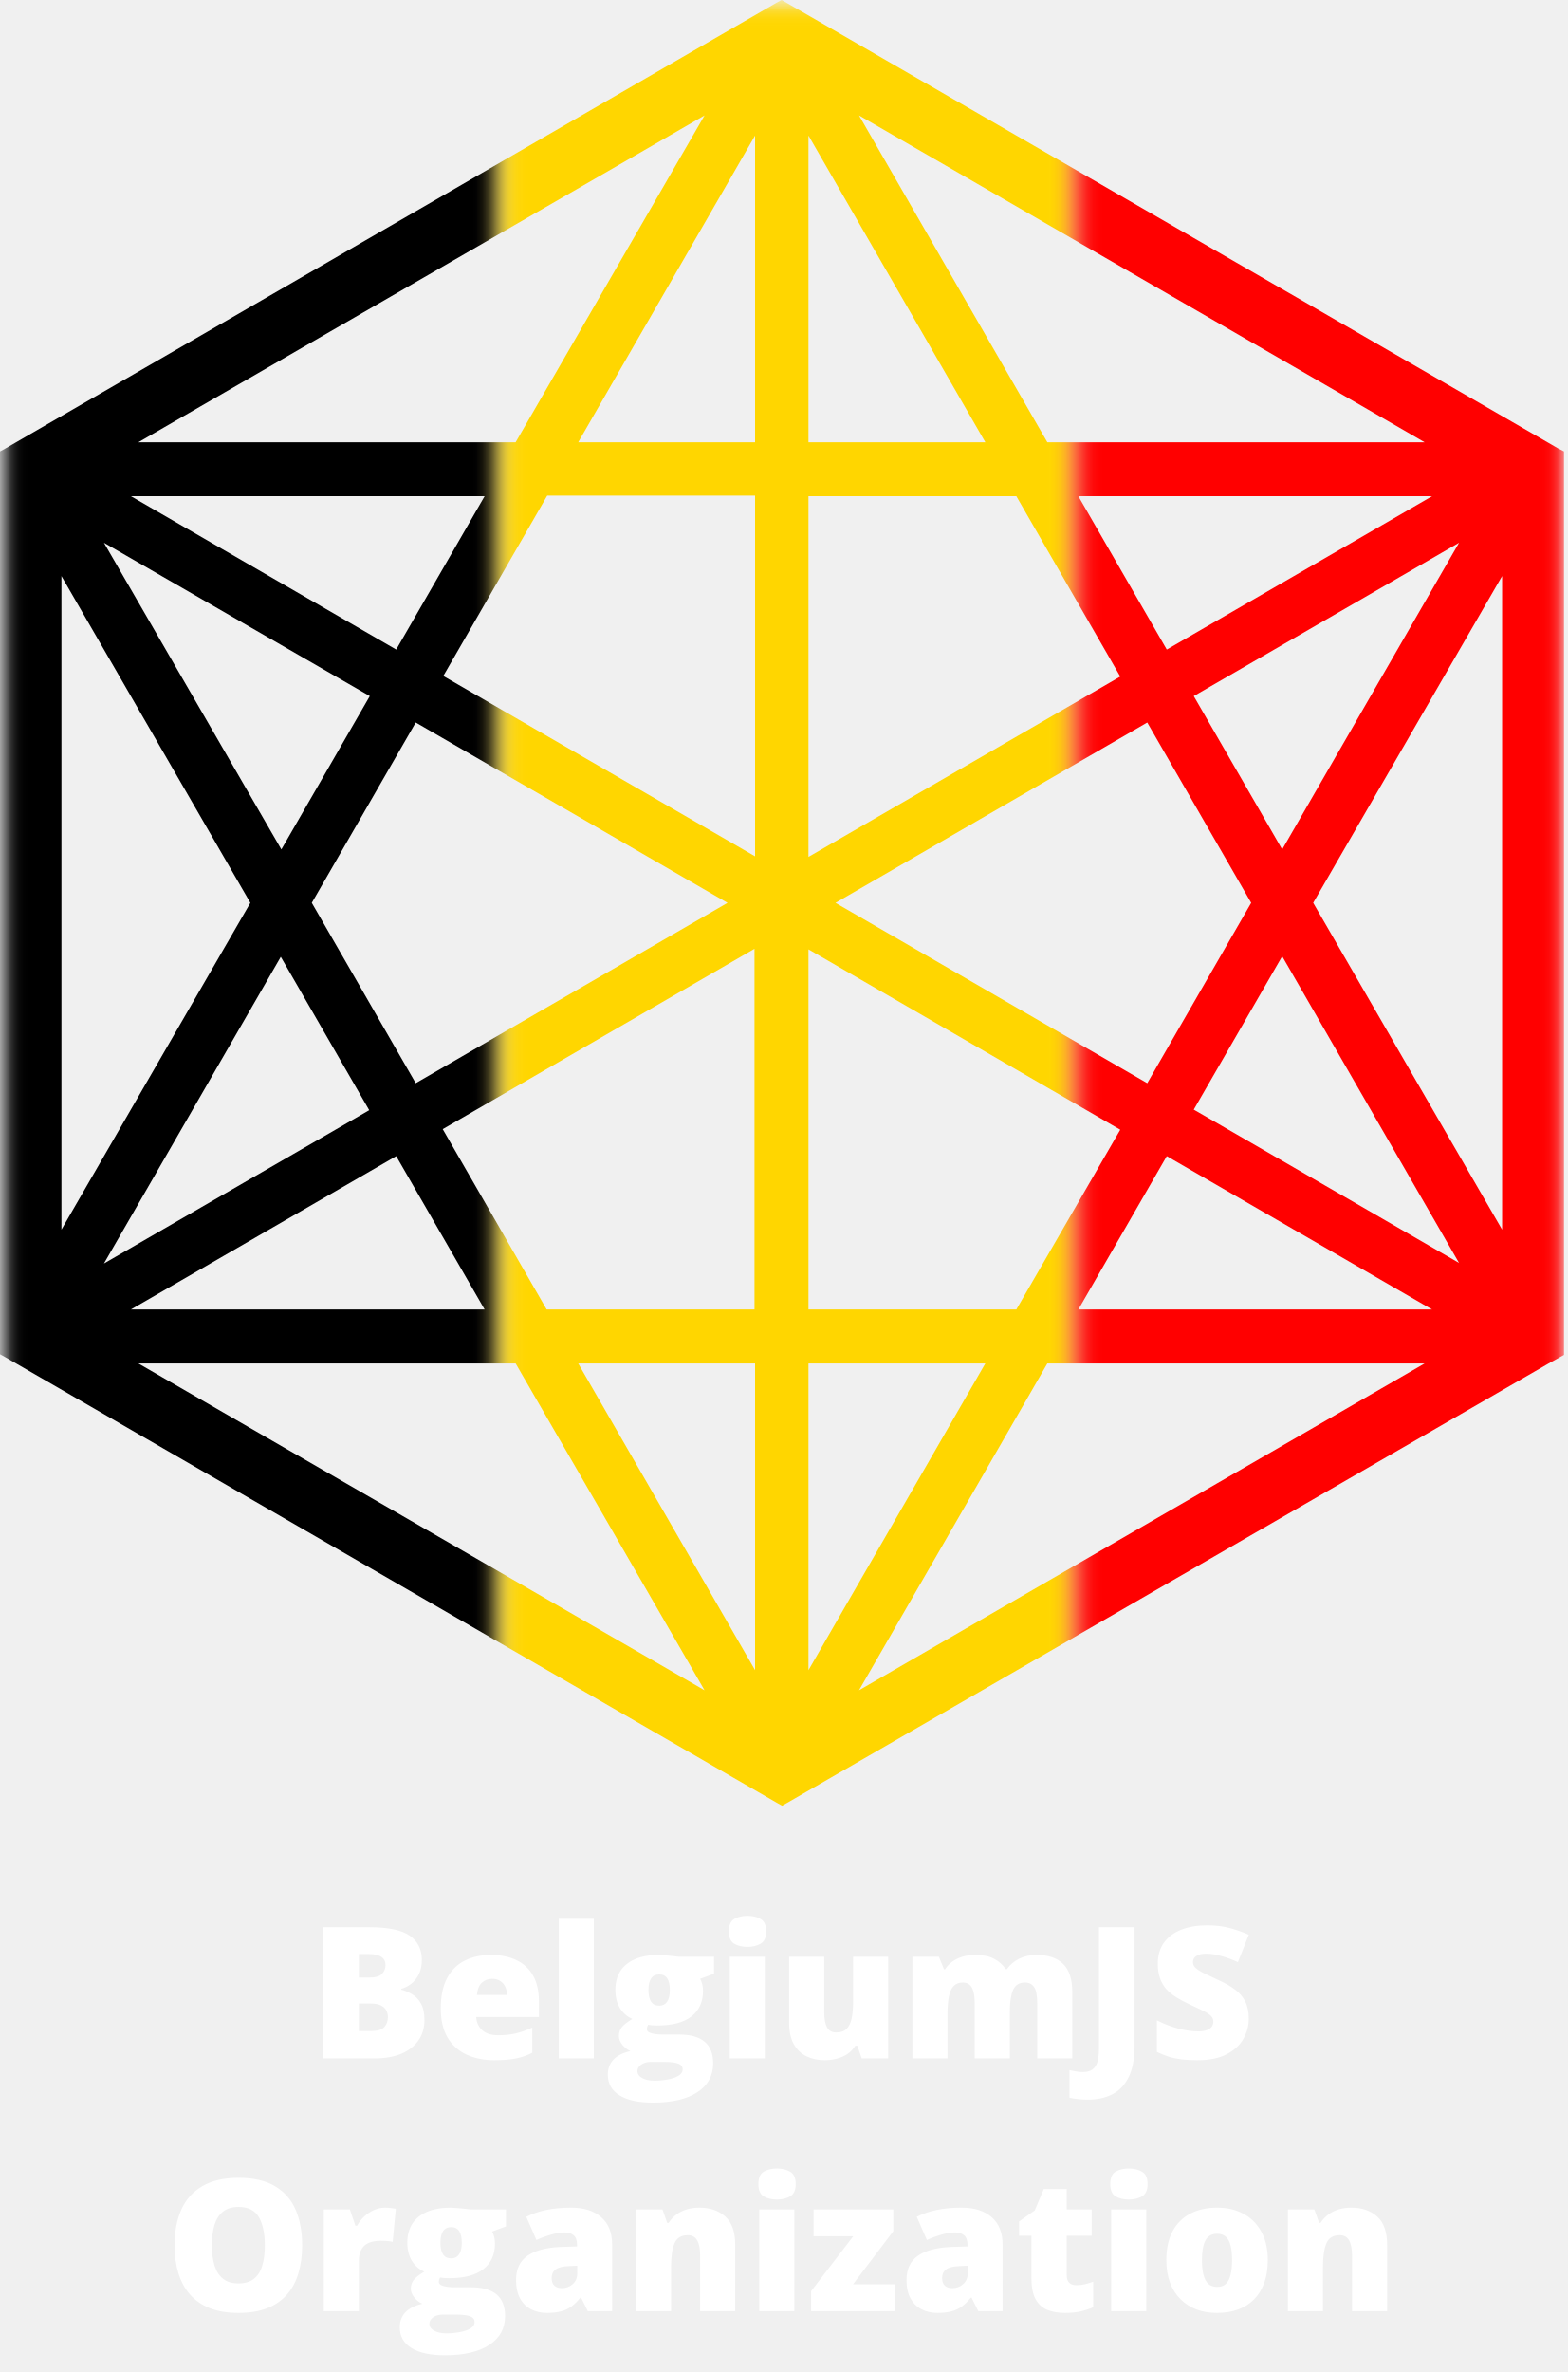
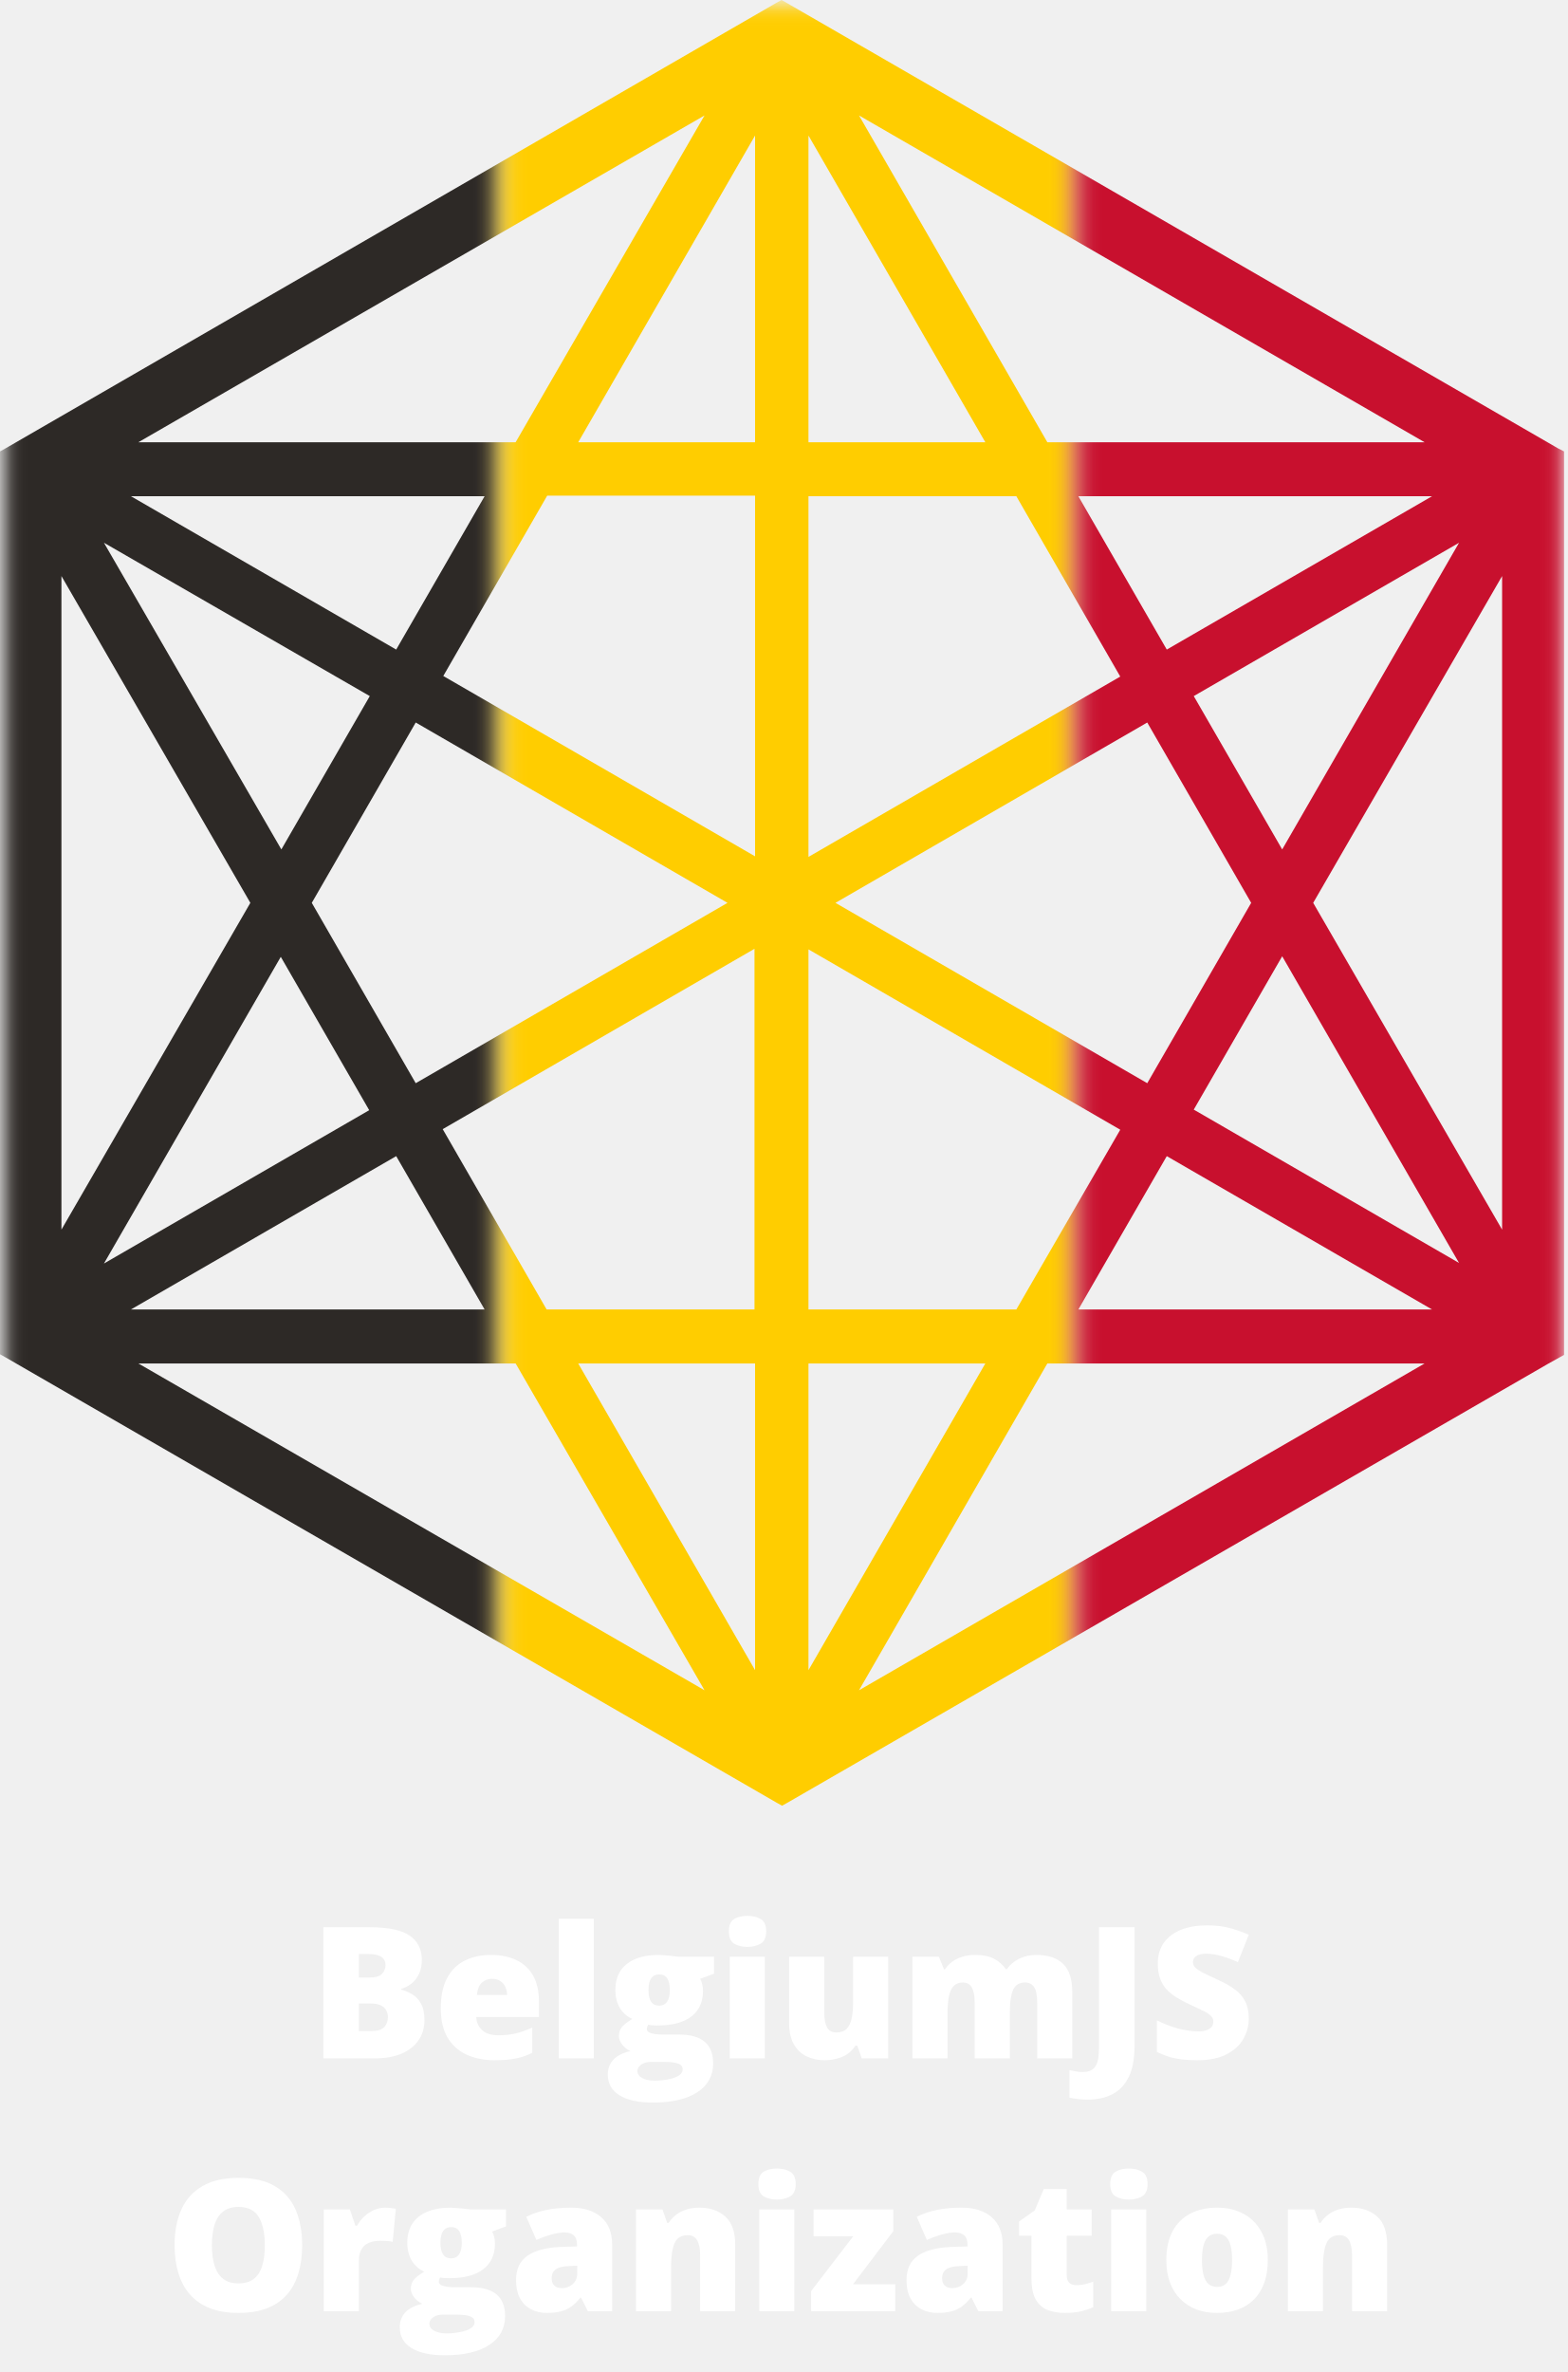
<svg xmlns="http://www.w3.org/2000/svg" width="273" height="413" viewBox="0 0 273 413" fill="none">
-   <g clip-path="url(#clip0_4_34)">
-     <mask id="mask0_4_34" style="mask-type:alpha" maskUnits="userSpaceOnUse" x="0" y="0" width="273" height="315">
+   <mask id="mask0_23_41" style="mask-type:luminance" maskUnits="userSpaceOnUse" x="0" y="0" width="273" height="413">
+     <path d="M272.4 0H0V412.4H272.4V0Z" fill="white" />
+   </mask>
+   <g mask="url(#mask0_23_41)">
+     <mask id="mask1_23_41" style="mask-type:alpha" maskUnits="userSpaceOnUse" x="0" y="0" width="273" height="315">
      <path d="M271.4 78.1L137 0.5L136.1 0L135.2 0.5L1.6 77.7L0.9 78.1L0 78.6V235.8L0.9 236.3L135.3 313.9L136.2 314.4L137.1 313.9L269.7 237.4L271.5 236.4L272.4 235.9V78.6L271.4 78.1ZM122.7 20.1L89.8 77H24.1L122.7 20.1ZM84.4 86.4L69 113.1L22.8 86.4H84.4ZM72.4 125.8L126.7 157.2L72.4 188.6L54.3 157.2L72.4 125.8ZM64.4 121.2L49 147.9L18.1 94.5L64.4 121.2ZM10.7 100.3L43.6 157.2L10.7 214.1V100.3ZM48.9 166.6L64.3 193.3L18.1 220L48.9 166.6ZM69 201.3L84.4 228H22.8L69 201.3ZM24.1 237.4H89.8L122.7 294.3L24.1 237.4ZM131.5 290.8L100.7 237.4H131.5V290.8ZM131.5 228H95.2L77.1 196.6L131.4 165.2V228H131.5ZM131.5 149.1L77.2 117.7L95.3 86.3H131.5V149.1ZM131.5 77H100.7L131.5 23.6V77ZM207.9 121.2L254.1 94.5L223.3 147.9L207.9 121.2ZM217.9 157.2L199.8 188.6L145.5 157.2L199.8 125.8L217.9 157.2ZM203.2 113.1L187.8 86.4H249.4L203.2 113.1ZM248.1 77H182.4L149.6 20.1L248.1 77ZM140.8 23.6L171.6 77H140.8V23.6ZM140.8 86.4H177L195.1 117.8L140.8 149.2V86.4ZM140.8 165.3L195.1 196.7L177 228H140.8V165.3ZM140.8 237.4H171.6L140.8 290.8V237.4ZM149.6 294.3L182.4 237.4H248.1L149.6 294.3ZM187.8 228L203.2 201.3L249.4 228H187.8ZM207.9 193.2L223.3 166.5L254.1 219.9L207.9 193.2ZM261.6 214.1L228.7 157.2L261.6 100.3V214.1Z" fill="black" />
    </mask>
-     <g mask="url(#mask0_4_34)">
-       <g filter="url(#filter0_f_4_34)">
-         <rect x="-3.6" y="2" width="90.8" height="314" fill="black" />
+     <g mask="url(#mask1_23_41)">
+       <g filter="url(#filter0_f_23_41)">
+         <path d="M87.2 2H-3.6V316H87.2V2Z" fill="#2D2926" />
      </g>
-       <g filter="url(#filter1_f_4_34)">
-         <rect x="87.2" width="100" height="318" fill="#FFD600" />
+       <g filter="url(#filter1_f_23_41)">
+         <path d="M187.2 0H87.2V318H187.2V0Z" fill="#FFCD00" />
      </g>
-       <g filter="url(#filter2_f_4_34)">
-         <rect x="187.2" y="2" width="90.8" height="314" fill="#FF0000" />
+       <g filter="url(#filter2_f_23_41)">
+         <path d="M278 2H187.2V316H278V2Z" fill="#C8102E" />
      </g>
    </g>
    <path d="M56.325 335.556H64.294C67.596 335.556 69.95 336.046 71.356 337.025C72.763 338.004 73.466 339.41 73.466 341.244C73.466 342.244 73.283 343.093 72.919 343.791C72.565 344.489 72.112 345.041 71.559 345.447C71.018 345.853 70.46 346.129 69.888 346.275V346.431C70.513 346.588 71.132 346.848 71.747 347.213C72.372 347.567 72.888 348.103 73.294 348.822C73.71 349.53 73.919 350.494 73.919 351.713C73.919 353.098 73.565 354.291 72.856 355.291C72.158 356.291 71.158 357.061 69.856 357.603C68.554 358.134 67.007 358.4 65.216 358.4H56.325V335.556ZM62.497 344.322H64.356C65.377 344.322 66.096 344.114 66.513 343.697C66.929 343.27 67.138 342.754 67.138 342.15C67.138 341.525 66.898 341.051 66.419 340.728C65.95 340.395 65.221 340.228 64.231 340.228H62.497V344.322ZM62.497 348.838V353.634H64.669C65.742 353.634 66.492 353.405 66.919 352.947C67.346 352.478 67.559 351.895 67.559 351.197C67.559 350.791 67.466 350.41 67.278 350.056C67.101 349.692 66.794 349.4 66.356 349.181C65.919 348.952 65.315 348.838 64.544 348.838H62.497ZM85.497 340.384C87.216 340.384 88.7 340.686 89.95 341.291C91.2 341.884 92.163 342.78 92.841 343.978C93.518 345.176 93.856 346.676 93.856 348.478V351.197H82.934C82.987 352.124 83.33 352.884 83.966 353.478C84.612 354.072 85.559 354.369 86.809 354.369C87.913 354.369 88.924 354.259 89.841 354.041C90.768 353.822 91.721 353.483 92.7 353.025V357.416C91.846 357.864 90.913 358.192 89.903 358.4C88.893 358.608 87.617 358.713 86.075 358.713C84.294 358.713 82.7 358.395 81.294 357.759C79.888 357.124 78.778 356.14 77.966 354.806C77.163 353.473 76.763 351.759 76.763 349.666C76.763 347.541 77.127 345.796 77.856 344.431C78.585 343.056 79.606 342.041 80.919 341.384C82.231 340.718 83.757 340.384 85.497 340.384ZM85.716 344.541C84.997 344.541 84.393 344.77 83.903 345.228C83.424 345.676 83.143 346.384 83.059 347.353H88.309C88.299 346.832 88.195 346.358 87.997 345.931C87.799 345.504 87.507 345.166 87.122 344.916C86.747 344.666 86.278 344.541 85.716 344.541ZM103.419 358.4H97.309V334.088H103.419V358.4ZM113.7 366.088C111.19 366.088 109.252 365.666 107.887 364.822C106.533 363.989 105.856 362.785 105.856 361.213C105.856 360.16 106.184 359.291 106.841 358.603C107.497 357.916 108.481 357.421 109.794 357.119C109.252 356.89 108.778 356.52 108.372 356.009C107.976 355.499 107.778 354.994 107.778 354.494C107.778 353.942 107.929 353.457 108.231 353.041C108.533 352.614 109.164 352.108 110.122 351.525C109.205 351.119 108.481 350.483 107.95 349.619C107.429 348.754 107.169 347.702 107.169 346.463C107.169 345.181 107.46 344.088 108.044 343.181C108.637 342.275 109.497 341.582 110.622 341.103C111.757 340.624 113.137 340.384 114.762 340.384C114.981 340.384 115.315 340.405 115.762 340.447C116.21 340.478 116.664 340.52 117.122 340.572C117.58 340.614 117.934 340.655 118.184 340.697H124.356V343.65L121.934 344.541C122.101 344.843 122.226 345.171 122.309 345.525C122.393 345.879 122.434 346.254 122.434 346.65C122.434 348.556 121.762 350.035 120.419 351.088C119.085 352.14 117.091 352.666 114.434 352.666C113.778 352.666 113.257 352.624 112.872 352.541C112.799 352.676 112.742 352.811 112.7 352.947C112.669 353.072 112.653 353.192 112.653 353.306C112.653 353.546 112.794 353.739 113.075 353.884C113.367 354.02 113.716 354.114 114.122 354.166C114.539 354.218 114.934 354.244 115.309 354.244H118.247C120.236 354.244 121.726 354.66 122.716 355.494C123.705 356.327 124.2 357.582 124.2 359.259C124.2 361.416 123.278 363.093 121.434 364.291C119.601 365.489 117.023 366.088 113.7 366.088ZM113.997 362.275C114.736 362.275 115.481 362.207 116.231 362.072C116.981 361.947 117.611 361.739 118.122 361.447C118.632 361.155 118.887 360.77 118.887 360.291C118.887 359.926 118.736 359.65 118.434 359.463C118.132 359.285 117.742 359.166 117.262 359.103C116.783 359.041 116.278 359.009 115.747 359.009H113.372C112.934 359.009 112.533 359.077 112.169 359.213C111.815 359.358 111.533 359.551 111.325 359.791C111.117 360.03 111.012 360.301 111.012 360.603C111.012 361.103 111.283 361.504 111.825 361.806C112.367 362.119 113.091 362.275 113.997 362.275ZM114.825 349.213C115.408 349.213 115.856 348.989 116.169 348.541C116.492 348.093 116.653 347.421 116.653 346.525C116.653 345.608 116.502 344.921 116.2 344.463C115.898 344.004 115.44 343.775 114.825 343.775C114.19 343.775 113.716 344.004 113.403 344.463C113.091 344.91 112.934 345.588 112.934 346.494C112.934 347.4 113.091 348.082 113.403 348.541C113.716 348.989 114.19 349.213 114.825 349.213ZM133.2 340.697V358.4H127.091V340.697H133.2ZM130.169 333.572C131.044 333.572 131.804 333.754 132.45 334.119C133.106 334.483 133.434 335.207 133.434 336.291C133.434 337.343 133.106 338.056 132.45 338.431C131.804 338.796 131.044 338.978 130.169 338.978C129.273 338.978 128.507 338.796 127.872 338.431C127.247 338.056 126.934 337.343 126.934 336.291C126.934 335.207 127.247 334.483 127.872 334.119C128.507 333.754 129.273 333.572 130.169 333.572ZM154.684 340.697V358.4H150.075L149.309 356.197H148.95C148.585 356.791 148.122 357.275 147.559 357.65C147.007 358.015 146.393 358.28 145.716 358.447C145.039 358.624 144.335 358.713 143.606 358.713C142.45 358.713 141.403 358.489 140.466 358.041C139.539 357.593 138.799 356.89 138.247 355.931C137.705 354.973 137.434 353.739 137.434 352.228V340.697H143.544V350.369C143.544 351.515 143.705 352.39 144.028 352.994C144.361 353.588 144.903 353.884 145.653 353.884C146.424 353.884 147.018 353.676 147.434 353.259C147.861 352.843 148.158 352.228 148.325 351.416C148.492 350.603 148.575 349.614 148.575 348.447V340.697H154.684ZM180.512 340.384C182.533 340.384 184.075 340.9 185.137 341.931C186.21 342.963 186.747 344.614 186.747 346.884V358.4H180.637V348.775C180.637 347.431 180.455 346.499 180.091 345.978C179.736 345.447 179.205 345.181 178.497 345.181C177.507 345.181 176.82 345.614 176.434 346.478C176.059 347.343 175.872 348.567 175.872 350.15V358.4H169.747V348.775C169.747 347.921 169.669 347.233 169.512 346.713C169.367 346.181 169.143 345.796 168.841 345.556C168.539 345.306 168.158 345.181 167.7 345.181C167.002 345.181 166.455 345.395 166.059 345.822C165.674 346.239 165.403 346.853 165.247 347.666C165.091 348.478 165.012 349.473 165.012 350.65V358.4H158.903V340.697H163.512L164.403 342.884H164.575C164.887 342.405 165.289 341.978 165.778 341.603C166.278 341.228 166.867 340.931 167.544 340.713C168.231 340.494 169.012 340.384 169.887 340.384C171.19 340.384 172.262 340.603 173.106 341.041C173.95 341.478 174.637 342.082 175.169 342.853H175.356C175.919 342.061 176.643 341.452 177.528 341.025C178.414 340.598 179.408 340.384 180.512 340.384ZM189.466 365.572C188.768 365.572 188.158 365.535 187.637 365.463C187.106 365.4 186.648 365.327 186.262 365.244V360.447C186.596 360.509 186.95 360.577 187.325 360.65C187.7 360.733 188.106 360.775 188.544 360.775C189.283 360.775 189.856 360.624 190.262 360.322C190.679 360.02 190.971 359.567 191.137 358.963C191.304 358.358 191.387 357.603 191.387 356.697V335.556H197.591V356.166C197.591 358.457 197.247 360.291 196.559 361.666C195.872 363.041 194.919 364.035 193.7 364.65C192.481 365.265 191.07 365.572 189.466 365.572ZM217.481 351.463C217.481 352.702 217.169 353.879 216.544 354.994C215.919 356.098 214.945 356.994 213.622 357.681C212.309 358.369 210.611 358.713 208.528 358.713C207.486 358.713 206.57 358.666 205.778 358.572C204.997 358.478 204.268 358.327 203.591 358.119C202.914 357.9 202.21 357.619 201.481 357.275V351.775C202.721 352.4 203.971 352.879 205.231 353.213C206.492 353.535 207.632 353.697 208.653 353.697C209.268 353.697 209.768 353.624 210.153 353.478C210.549 353.332 210.841 353.134 211.028 352.884C211.216 352.624 211.309 352.327 211.309 351.994C211.309 351.598 211.169 351.265 210.887 350.994C210.617 350.713 210.179 350.421 209.575 350.119C208.971 349.817 208.174 349.442 207.184 348.994C206.341 348.598 205.575 348.192 204.887 347.775C204.21 347.358 203.627 346.884 203.137 346.353C202.658 345.811 202.289 345.181 202.028 344.463C201.768 343.744 201.637 342.895 201.637 341.916C201.637 340.447 201.997 339.218 202.716 338.228C203.445 337.228 204.455 336.478 205.747 335.978C207.049 335.478 208.549 335.228 210.247 335.228C211.736 335.228 213.075 335.395 214.262 335.728C215.46 336.061 216.533 336.442 217.481 336.869L215.591 341.634C214.611 341.186 213.648 340.832 212.7 340.572C211.752 340.301 210.872 340.166 210.059 340.166C209.528 340.166 209.091 340.233 208.747 340.369C208.414 340.494 208.164 340.666 207.997 340.884C207.841 341.103 207.762 341.353 207.762 341.634C207.762 341.989 207.898 342.306 208.169 342.588C208.45 342.869 208.914 343.176 209.559 343.509C210.216 343.832 211.106 344.254 212.231 344.775C213.346 345.275 214.294 345.817 215.075 346.4C215.856 346.973 216.45 347.666 216.856 348.478C217.273 349.28 217.481 350.275 217.481 351.463ZM52.622 390.947C52.622 392.707 52.408 394.311 51.981 395.759C51.565 397.197 50.908 398.436 50.013 399.478C49.117 400.52 47.966 401.322 46.559 401.884C45.153 402.436 43.471 402.713 41.513 402.713C39.596 402.713 37.934 402.436 36.528 401.884C35.132 401.322 33.981 400.525 33.075 399.494C32.169 398.452 31.497 397.207 31.059 395.759C30.622 394.311 30.403 392.697 30.403 390.916C30.403 388.541 30.794 386.478 31.575 384.728C32.367 382.968 33.585 381.608 35.231 380.65C36.877 379.681 38.981 379.197 41.544 379.197C44.148 379.197 46.263 379.681 47.888 380.65C49.523 381.619 50.721 382.983 51.481 384.744C52.242 386.504 52.622 388.572 52.622 390.947ZM36.903 390.947C36.903 392.322 37.059 393.504 37.372 394.494C37.684 395.483 38.179 396.244 38.856 396.775C39.533 397.306 40.419 397.572 41.513 397.572C42.648 397.572 43.549 397.306 44.216 396.775C44.893 396.244 45.377 395.483 45.669 394.494C45.971 393.504 46.122 392.322 46.122 390.947C46.122 388.884 45.778 387.254 45.091 386.056C44.403 384.858 43.221 384.259 41.544 384.259C40.429 384.259 39.528 384.53 38.841 385.072C38.163 385.614 37.669 386.384 37.356 387.384C37.054 388.384 36.903 389.572 36.903 390.947ZM67.075 384.384C67.408 384.384 67.757 384.41 68.122 384.463C68.487 384.504 68.757 384.541 68.934 384.572L68.388 390.338C68.19 390.285 67.934 390.244 67.622 390.213C67.309 390.171 66.872 390.15 66.309 390.15C65.924 390.15 65.513 390.186 65.075 390.259C64.638 390.332 64.221 390.489 63.825 390.728C63.44 390.957 63.122 391.311 62.872 391.791C62.622 392.259 62.497 392.895 62.497 393.697V402.4H56.388V384.697H60.934L61.888 387.525H62.184C62.507 386.942 62.919 386.416 63.419 385.947C63.929 385.468 64.497 385.088 65.122 384.806C65.757 384.525 66.408 384.384 67.075 384.384ZM77.466 410.088C74.955 410.088 73.018 409.666 71.653 408.822C70.299 407.989 69.622 406.785 69.622 405.213C69.622 404.16 69.95 403.291 70.606 402.603C71.263 401.916 72.247 401.421 73.559 401.119C73.018 400.89 72.544 400.52 72.138 400.009C71.742 399.499 71.544 398.994 71.544 398.494C71.544 397.942 71.695 397.457 71.997 397.041C72.299 396.614 72.929 396.108 73.888 395.525C72.971 395.119 72.247 394.483 71.716 393.619C71.195 392.754 70.934 391.702 70.934 390.463C70.934 389.181 71.226 388.088 71.809 387.181C72.403 386.275 73.263 385.582 74.388 385.103C75.523 384.624 76.903 384.384 78.528 384.384C78.747 384.384 79.08 384.405 79.528 384.447C79.976 384.478 80.429 384.52 80.888 384.572C81.346 384.614 81.7 384.655 81.95 384.697H88.122V387.65L85.7 388.541C85.867 388.843 85.992 389.171 86.075 389.525C86.158 389.879 86.2 390.254 86.2 390.65C86.2 392.556 85.528 394.035 84.184 395.088C82.851 396.14 80.856 396.666 78.2 396.666C77.544 396.666 77.023 396.624 76.638 396.541C76.565 396.676 76.507 396.811 76.466 396.947C76.434 397.072 76.419 397.192 76.419 397.306C76.419 397.546 76.559 397.739 76.841 397.884C77.132 398.02 77.481 398.114 77.888 398.166C78.304 398.218 78.7 398.244 79.075 398.244H82.013C84.002 398.244 85.492 398.66 86.481 399.494C87.471 400.327 87.966 401.582 87.966 403.259C87.966 405.416 87.044 407.093 85.2 408.291C83.367 409.489 80.788 410.088 77.466 410.088ZM77.763 406.275C78.502 406.275 79.247 406.207 79.997 406.072C80.747 405.947 81.377 405.739 81.888 405.447C82.398 405.155 82.653 404.77 82.653 404.291C82.653 403.926 82.502 403.65 82.2 403.463C81.898 403.285 81.507 403.166 81.028 403.103C80.549 403.041 80.044 403.009 79.513 403.009H77.138C76.7 403.009 76.299 403.077 75.934 403.213C75.58 403.358 75.299 403.551 75.091 403.791C74.882 404.03 74.778 404.301 74.778 404.603C74.778 405.103 75.049 405.504 75.591 405.806C76.132 406.119 76.856 406.275 77.763 406.275ZM78.591 393.213C79.174 393.213 79.622 392.989 79.934 392.541C80.257 392.093 80.419 391.421 80.419 390.525C80.419 389.608 80.268 388.921 79.966 388.463C79.663 388.004 79.205 387.775 78.591 387.775C77.955 387.775 77.481 388.004 77.169 388.463C76.856 388.91 76.7 389.588 76.7 390.494C76.7 391.4 76.856 392.082 77.169 392.541C77.481 392.989 77.955 393.213 78.591 393.213ZM99.466 384.384C101.705 384.384 103.455 384.942 104.716 386.056C105.976 387.16 106.606 388.739 106.606 390.791V402.4H102.372L101.2 400.056H101.075C100.575 400.681 100.059 401.192 99.528 401.588C99.007 401.973 98.408 402.254 97.731 402.431C97.054 402.619 96.226 402.713 95.247 402.713C94.226 402.713 93.309 402.504 92.497 402.088C91.684 401.671 91.044 401.041 90.575 400.197C90.106 399.353 89.872 398.285 89.872 396.994C89.872 395.098 90.528 393.692 91.841 392.775C93.153 391.858 95.054 391.343 97.544 391.228L100.497 391.134V390.884C100.497 390.093 100.299 389.53 99.903 389.197C99.518 388.864 98.997 388.697 98.341 388.697C97.643 388.697 96.862 388.822 95.997 389.072C95.143 389.311 94.283 389.624 93.419 390.009L91.653 385.978C92.674 385.457 93.83 385.061 95.122 384.791C96.413 384.52 97.862 384.384 99.466 384.384ZM100.528 394.494L99.122 394.556C97.997 394.598 97.205 394.796 96.747 395.15C96.299 395.494 96.075 395.989 96.075 396.634C96.075 397.239 96.237 397.686 96.559 397.978C96.882 398.259 97.309 398.4 97.841 398.4C98.58 398.4 99.21 398.166 99.731 397.697C100.262 397.228 100.528 396.619 100.528 395.869V394.494ZM121.841 384.384C123.664 384.384 125.153 384.9 126.309 385.931C127.466 386.963 128.044 388.614 128.044 390.884V402.4H121.934V392.744C121.934 391.567 121.762 390.681 121.419 390.088C121.085 389.483 120.544 389.181 119.794 389.181C118.637 389.181 117.861 389.655 117.466 390.603C117.07 391.541 116.872 392.89 116.872 394.65V402.4H110.762V384.697H115.372L116.2 387.041H116.434C116.809 386.478 117.257 385.999 117.778 385.603C118.299 385.207 118.898 384.905 119.575 384.697C120.252 384.489 121.007 384.384 121.841 384.384ZM138.341 384.697V402.4H132.231V384.697H138.341ZM135.309 377.572C136.184 377.572 136.945 377.754 137.591 378.119C138.247 378.483 138.575 379.207 138.575 380.291C138.575 381.343 138.247 382.056 137.591 382.431C136.945 382.796 136.184 382.978 135.309 382.978C134.414 382.978 133.648 382.796 133.012 382.431C132.387 382.056 132.075 381.343 132.075 380.291C132.075 379.207 132.387 378.483 133.012 378.119C133.648 377.754 134.414 377.572 135.309 377.572ZM155.919 402.4H141.262V398.916L148.591 389.369H141.684V384.697H155.575V388.478L148.559 397.728H155.919V402.4ZM167.466 384.384C169.705 384.384 171.455 384.942 172.716 386.056C173.976 387.16 174.606 388.739 174.606 390.791V402.4H170.372L169.2 400.056H169.075C168.575 400.681 168.059 401.192 167.528 401.588C167.007 401.973 166.408 402.254 165.731 402.431C165.054 402.619 164.226 402.713 163.247 402.713C162.226 402.713 161.309 402.504 160.497 402.088C159.684 401.671 159.044 401.041 158.575 400.197C158.106 399.353 157.872 398.285 157.872 396.994C157.872 395.098 158.528 393.692 159.841 392.775C161.153 391.858 163.054 391.343 165.544 391.228L168.497 391.134V390.884C168.497 390.093 168.299 389.53 167.903 389.197C167.518 388.864 166.997 388.697 166.341 388.697C165.643 388.697 164.861 388.822 163.997 389.072C163.143 389.311 162.283 389.624 161.419 390.009L159.653 385.978C160.674 385.457 161.83 385.061 163.122 384.791C164.414 384.52 165.861 384.384 167.466 384.384ZM168.528 394.494L167.122 394.556C165.997 394.598 165.205 394.796 164.747 395.15C164.299 395.494 164.075 395.989 164.075 396.634C164.075 397.239 164.236 397.686 164.559 397.978C164.882 398.259 165.309 398.4 165.841 398.4C166.58 398.4 167.21 398.166 167.731 397.697C168.262 397.228 168.528 396.619 168.528 395.869V394.494ZM187.434 397.884C187.986 397.884 188.492 397.827 188.95 397.713C189.408 397.598 189.887 397.452 190.387 397.275V401.728C189.721 402.02 189.012 402.254 188.262 402.431C187.523 402.619 186.575 402.713 185.419 402.713C184.273 402.713 183.262 402.535 182.387 402.181C181.512 401.817 180.83 401.192 180.341 400.306C179.861 399.41 179.622 398.166 179.622 396.572V389.275H177.481V386.791L180.2 384.869L181.778 381.15H185.778V384.697H190.122V389.275H185.778V396.166C185.778 396.739 185.924 397.171 186.216 397.463C186.507 397.744 186.914 397.884 187.434 397.884ZM199.622 384.697V402.4H193.512V384.697H199.622ZM196.591 377.572C197.466 377.572 198.226 377.754 198.872 378.119C199.528 378.483 199.856 379.207 199.856 380.291C199.856 381.343 199.528 382.056 198.872 382.431C198.226 382.796 197.466 382.978 196.591 382.978C195.695 382.978 194.929 382.796 194.294 382.431C193.669 382.056 193.356 381.343 193.356 380.291C193.356 379.207 193.669 378.483 194.294 378.119C194.929 377.754 195.695 377.572 196.591 377.572ZM220.794 393.509C220.794 394.989 220.591 396.301 220.184 397.447C219.778 398.593 219.19 399.556 218.419 400.338C217.648 401.119 216.716 401.713 215.622 402.119C214.528 402.515 213.294 402.713 211.919 402.713C210.637 402.713 209.46 402.515 208.387 402.119C207.325 401.713 206.398 401.119 205.606 400.338C204.815 399.556 204.2 398.593 203.762 397.447C203.335 396.301 203.122 394.989 203.122 393.509C203.122 391.551 203.476 389.895 204.184 388.541C204.903 387.186 205.924 386.155 207.247 385.447C208.58 384.739 210.169 384.384 212.012 384.384C213.71 384.384 215.221 384.739 216.544 385.447C217.867 386.155 218.903 387.186 219.653 388.541C220.414 389.895 220.794 391.551 220.794 393.509ZM209.325 393.509C209.325 394.52 209.414 395.374 209.591 396.072C209.768 396.759 210.049 397.285 210.434 397.65C210.83 398.004 211.346 398.181 211.981 398.181C212.617 398.181 213.122 398.004 213.497 397.65C213.872 397.285 214.143 396.759 214.309 396.072C214.486 395.374 214.575 394.52 214.575 393.509C214.575 392.499 214.486 391.655 214.309 390.978C214.143 390.301 213.867 389.791 213.481 389.447C213.106 389.103 212.596 388.931 211.95 388.931C211.023 388.931 210.351 389.317 209.934 390.088C209.528 390.858 209.325 391.999 209.325 393.509ZM235.372 384.384C237.195 384.384 238.684 384.9 239.841 385.931C240.997 386.963 241.575 388.614 241.575 390.884V402.4H235.466V392.744C235.466 391.567 235.294 390.681 234.95 390.088C234.617 389.483 234.075 389.181 233.325 389.181C232.169 389.181 231.393 389.655 230.997 390.603C230.601 391.541 230.403 392.89 230.403 394.65V402.4H224.294V384.697H228.903L229.731 387.041H229.966C230.341 386.478 230.789 385.999 231.309 385.603C231.83 385.207 232.429 384.905 233.106 384.697C233.783 384.489 234.539 384.384 235.372 384.384Z" fill="white" />
  </g>
  <defs>
-     <filter id="filter0_f_4_34" x="-7.6" y="-2" width="98.8" height="322" filterUnits="userSpaceOnUse" color-interpolation-filters="sRGB">
+     <filter id="filter0_f_23_41" x="-7.6" y="-2" width="98.8" height="322" filterUnits="userSpaceOnUse" color-interpolation-filters="sRGB">
      <feFlood flood-opacity="0" result="BackgroundImageFix" />
      <feBlend mode="normal" in="SourceGraphic" in2="BackgroundImageFix" result="shape" />
-       <feGaussianBlur stdDeviation="2" result="effect1_foregroundBlur_4_34" />
+       <feGaussianBlur stdDeviation="2" result="effect1_foregroundBlur_23_41" />
    </filter>
-     <filter id="filter1_f_4_34" x="83.2" y="-4" width="108" height="326" filterUnits="userSpaceOnUse" color-interpolation-filters="sRGB">
+     <filter id="filter1_f_23_41" x="83.2" y="-4" width="108" height="326" filterUnits="userSpaceOnUse" color-interpolation-filters="sRGB">
      <feFlood flood-opacity="0" result="BackgroundImageFix" />
      <feBlend mode="normal" in="SourceGraphic" in2="BackgroundImageFix" result="shape" />
-       <feGaussianBlur stdDeviation="2" result="effect1_foregroundBlur_4_34" />
+       <feGaussianBlur stdDeviation="2" result="effect1_foregroundBlur_23_41" />
    </filter>
-     <filter id="filter2_f_4_34" x="183.2" y="-2" width="98.8" height="322" filterUnits="userSpaceOnUse" color-interpolation-filters="sRGB">
+     <filter id="filter2_f_23_41" x="183.2" y="-2" width="98.8" height="322" filterUnits="userSpaceOnUse" color-interpolation-filters="sRGB">
      <feFlood flood-opacity="0" result="BackgroundImageFix" />
      <feBlend mode="normal" in="SourceGraphic" in2="BackgroundImageFix" result="shape" />
-       <feGaussianBlur stdDeviation="2" result="effect1_foregroundBlur_4_34" />
+       <feGaussianBlur stdDeviation="2" result="effect1_foregroundBlur_23_41" />
    </filter>
-     <clipPath id="clip0_4_34">
-       <rect width="272.4" height="412.4" fill="white" />
-     </clipPath>
  </defs>
</svg>
